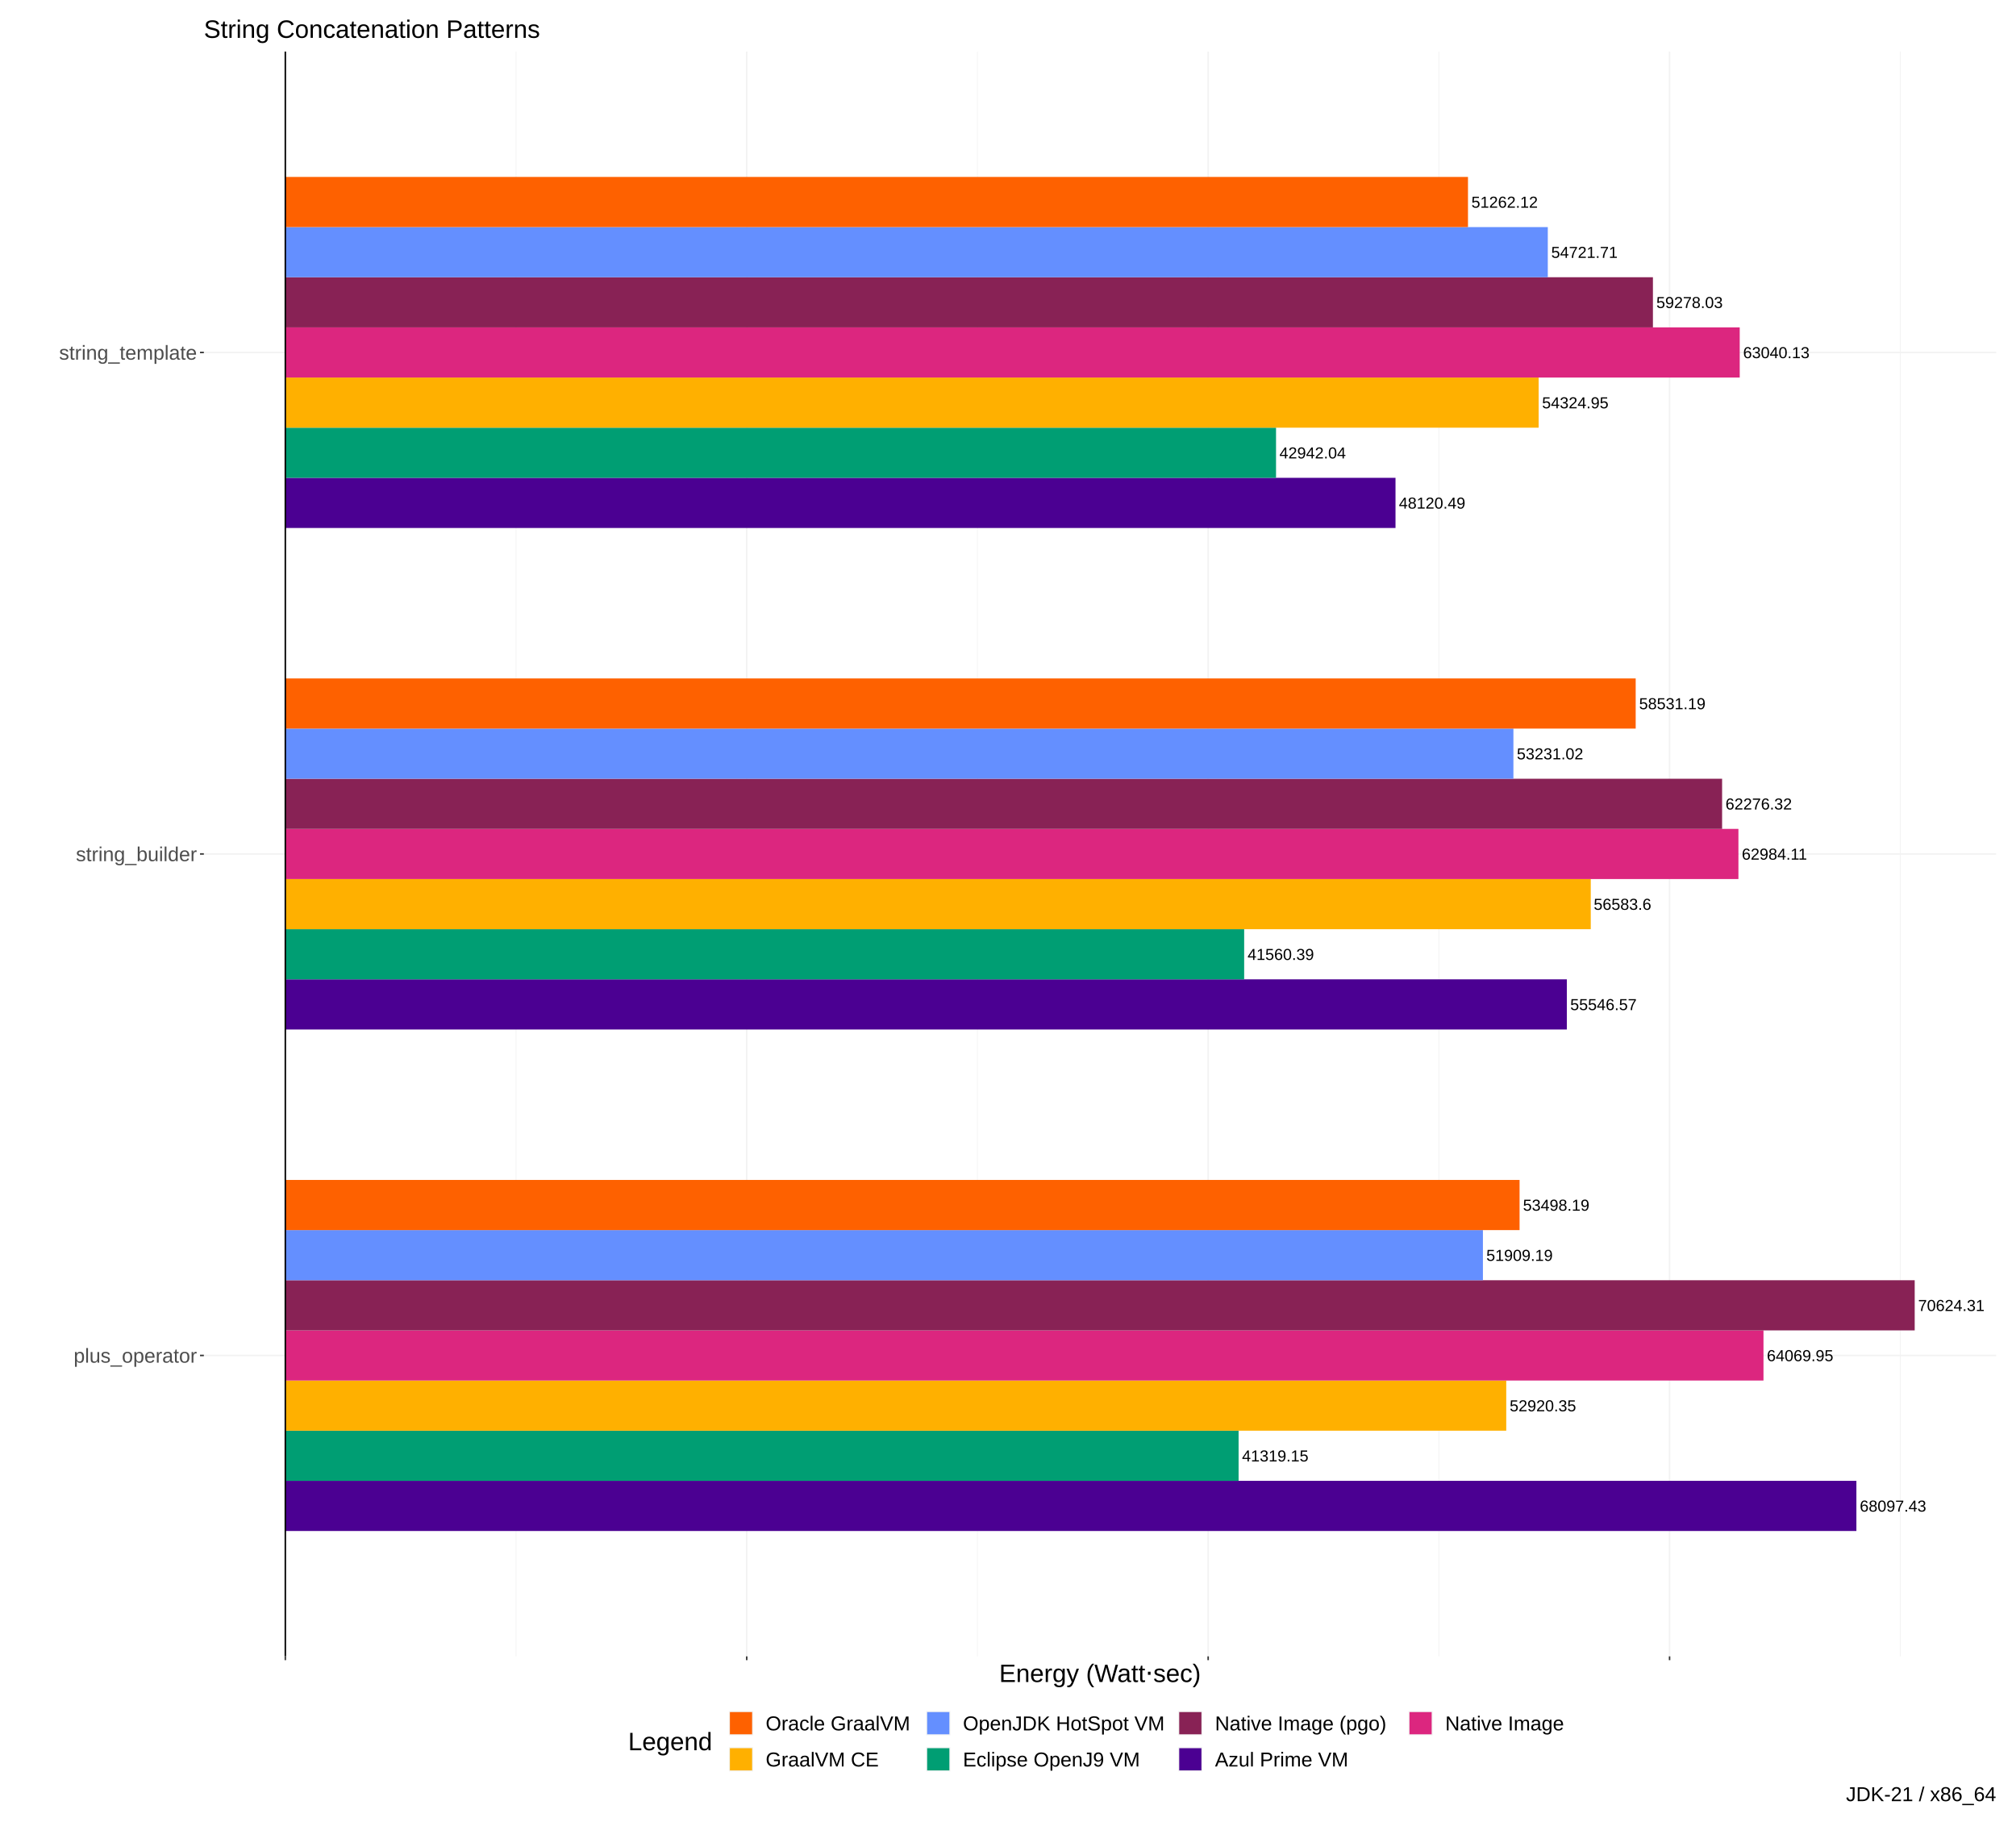
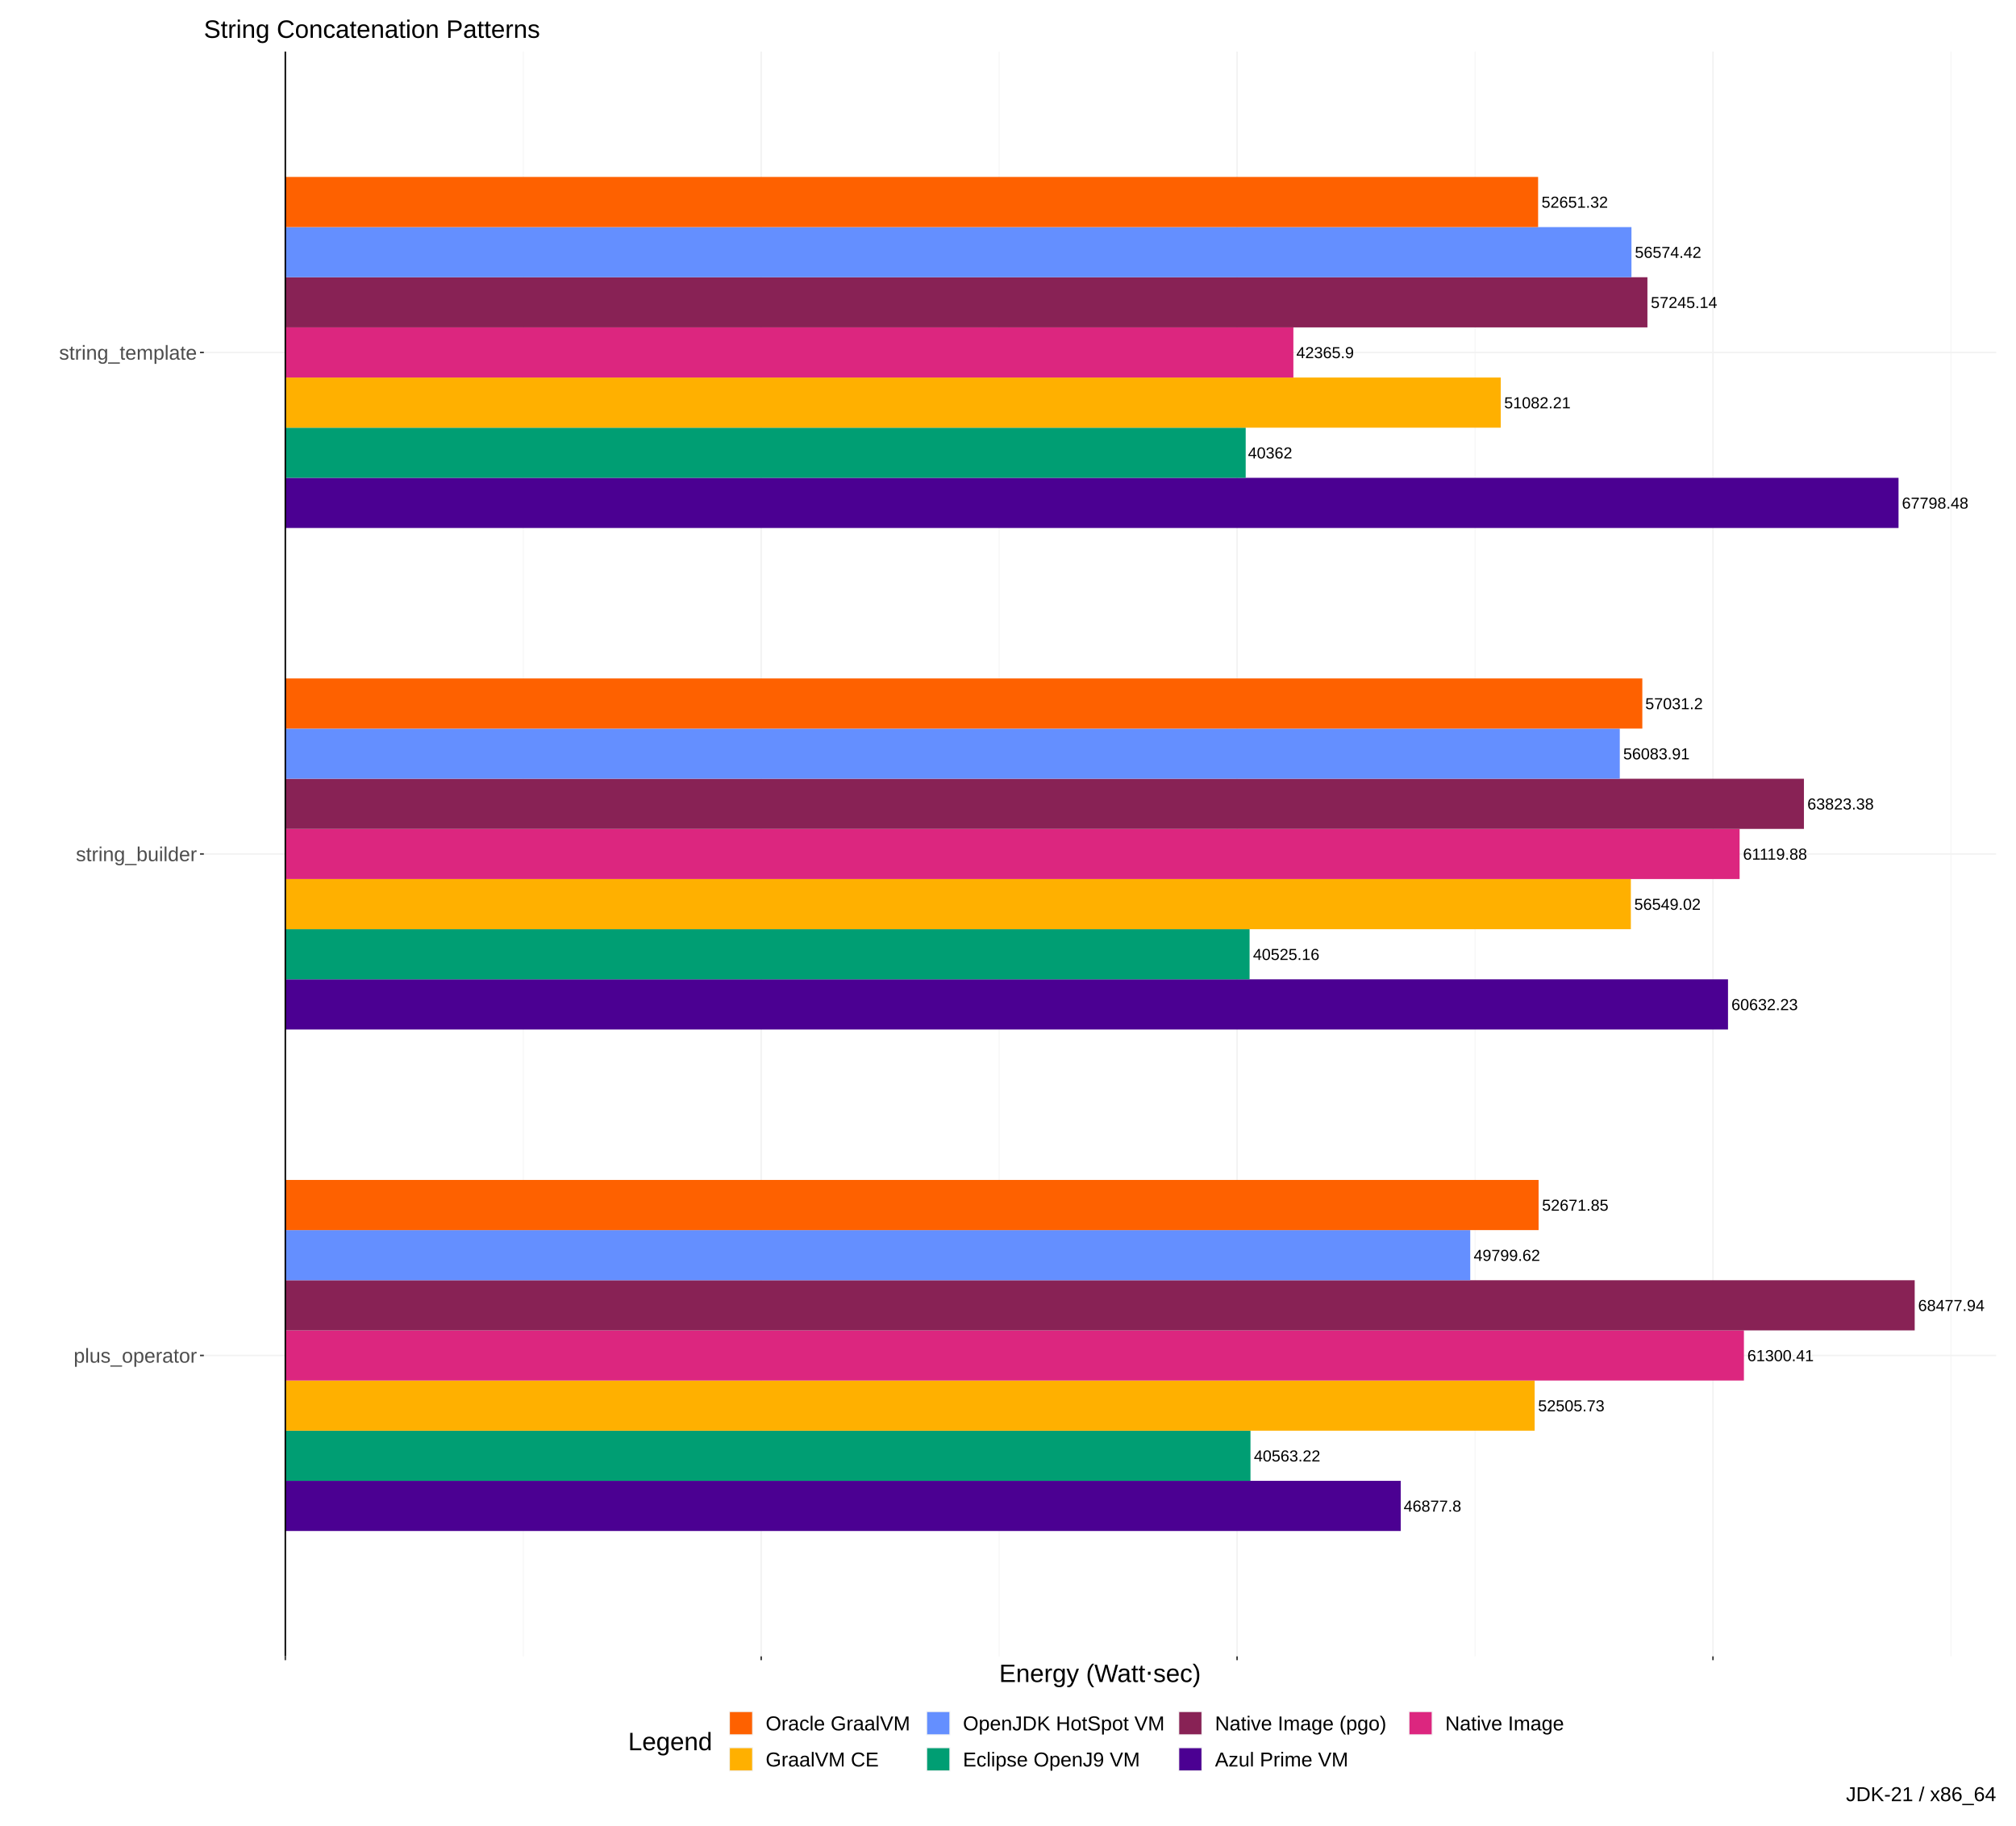
<svg xmlns="http://www.w3.org/2000/svg" class="svglite" width="1440.00pt" height="1303.94pt" viewBox="0 0 1440.00 1303.94">
  <defs>
    <style type="text/css">
    .svglite line, .svglite polyline, .svglite polygon, .svglite path, .svglite rect, .svglite circle {
      fill: none;
      stroke: #000000;
      stroke-linecap: round;
      stroke-linejoin: round;
      stroke-miterlimit: 10.00;
    }
    .svglite text {
      white-space: pre;
    }
  </style>
  </defs>
  <rect width="100%" height="100%" style="stroke: none; fill: #FFFFFF;" />
  <defs>
    <clipPath id="cpMC4wMHwxNDQwLjAwfDAuMDB8MTMwMy45NA==">
      <rect x="0.00" y="0.00" width="1440.00" height="1303.94" />
    </clipPath>
  </defs>
  <g clip-path="url(#cpMC4wMHwxNDQwLjAwfDAuMDB8MTMwMy45NA==)">
    <rect x="0.00" y="0.00" width="1440.00" height="1303.94" style="stroke-width: 1.07; stroke: #FFFFFF; fill: #FFFFFF;" />
    <rect x="145.61" y="36.82" width="1280.22" height="1146.09" style="stroke-width: 1.07; stroke: none;" />
-     <polyline points="368.59,1182.91 368.59,36.82 " style="stroke-width: 0.53; stroke: #F2F2F2; stroke-linecap: butt;" />
-     <polyline points="698.18,1182.91 698.18,36.82 " style="stroke-width: 0.53; stroke: #F2F2F2; stroke-linecap: butt;" />
-     <polyline points="1027.76,1182.91 1027.76,36.82 " style="stroke-width: 0.53; stroke: #F2F2F2; stroke-linecap: butt;" />
-     <polyline points="1357.35,1182.91 1357.35,36.82 " style="stroke-width: 0.53; stroke: #F2F2F2; stroke-linecap: butt;" />
+     <polyline points="373.76,1182.91 373.76,36.82 " style="stroke-width: 0.53; stroke: #F2F2F2; stroke-linecap: butt;" />
+     <polyline points="713.67,1182.91 713.67,36.82 " style="stroke-width: 0.53; stroke: #F2F2F2; stroke-linecap: butt;" />
+     <polyline points="1053.59,1182.91 1053.59,36.82 " style="stroke-width: 0.53; stroke: #F2F2F2; stroke-linecap: butt;" />
+     <polyline points="1393.50,1182.91 1393.50,36.82 " style="stroke-width: 0.53; stroke: #F2F2F2; stroke-linecap: butt;" />
    <polyline points="145.61,968.02 1425.83,968.02 " style="stroke-width: 1.07; stroke: #F2F2F2; stroke-linecap: butt;" />
    <polyline points="145.61,609.87 1425.83,609.87 " style="stroke-width: 1.07; stroke: #F2F2F2; stroke-linecap: butt;" />
    <polyline points="145.61,251.72 1425.83,251.72 " style="stroke-width: 1.07; stroke: #F2F2F2; stroke-linecap: butt;" />
    <polyline points="203.80,1182.91 203.80,36.82 " style="stroke-width: 1.07; stroke: #F2F2F2; stroke-linecap: butt;" />
-     <polyline points="533.38,1182.91 533.38,36.82 " style="stroke-width: 1.07; stroke: #F2F2F2; stroke-linecap: butt;" />
-     <polyline points="862.97,1182.91 862.97,36.82 " style="stroke-width: 1.07; stroke: #F2F2F2; stroke-linecap: butt;" />
-     <polyline points="1192.55,1182.91 1192.55,36.82 " style="stroke-width: 1.07; stroke: #F2F2F2; stroke-linecap: butt;" />
-     <rect x="203.80" y="341.25" width="792.99" height="35.82" style="stroke-width: 1.07; stroke: none; stroke-linecap: butt; stroke-linejoin: miter; fill: #4B0092;" />
-     <rect x="203.80" y="699.41" width="915.37" height="35.82" style="stroke-width: 1.07; stroke: none; stroke-linecap: butt; stroke-linejoin: miter; fill: #4B0092;" />
-     <rect x="203.80" y="1057.56" width="1122.20" height="35.82" style="stroke-width: 1.07; stroke: none; stroke-linecap: butt; stroke-linejoin: miter; fill: #4B0092;" />
-     <rect x="203.80" y="305.44" width="707.65" height="35.82" style="stroke-width: 1.07; stroke: none; stroke-linecap: butt; stroke-linejoin: miter; fill: #009E73;" />
-     <rect x="203.80" y="1021.74" width="680.91" height="35.82" style="stroke-width: 1.07; stroke: none; stroke-linecap: butt; stroke-linejoin: miter; fill: #009E73;" />
-     <rect x="203.80" y="663.59" width="684.89" height="35.82" style="stroke-width: 1.07; stroke: none; stroke-linecap: butt; stroke-linejoin: miter; fill: #009E73;" />
-     <rect x="203.80" y="985.93" width="872.09" height="35.82" style="stroke-width: 1.07; stroke: none; stroke-linecap: butt; stroke-linejoin: miter; fill: #FFB000;" />
-     <rect x="203.80" y="627.78" width="932.46" height="35.82" style="stroke-width: 1.07; stroke: none; stroke-linecap: butt; stroke-linejoin: miter; fill: #FFB000;" />
-     <rect x="203.80" y="269.62" width="895.24" height="35.82" style="stroke-width: 1.07; stroke: none; stroke-linecap: butt; stroke-linejoin: miter; fill: #FFB000;" />
-     <rect x="203.80" y="950.11" width="1055.83" height="35.82" style="stroke-width: 1.07; stroke: none; stroke-linecap: butt; stroke-linejoin: miter; fill: #DC267F;" />
-     <rect x="203.80" y="233.81" width="1038.86" height="35.82" style="stroke-width: 1.07; stroke: none; stroke-linecap: butt; stroke-linejoin: miter; fill: #DC267F;" />
-     <rect x="203.80" y="591.96" width="1037.93" height="35.82" style="stroke-width: 1.07; stroke: none; stroke-linecap: butt; stroke-linejoin: miter; fill: #DC267F;" />
+     <polyline points="543.71,1182.91 543.71,36.82 " style="stroke-width: 1.07; stroke: #F2F2F2; stroke-linecap: butt;" />
+     <polyline points="883.63,1182.91 883.63,36.82 " style="stroke-width: 1.07; stroke: #F2F2F2; stroke-linecap: butt;" />
+     <polyline points="1223.55,1182.91 1223.55,36.82 " style="stroke-width: 1.07; stroke: #F2F2F2; stroke-linecap: butt;" />
+     <rect x="203.80" y="341.25" width="1152.29" height="35.82" style="stroke-width: 1.07; stroke: none; stroke-linecap: butt; stroke-linejoin: miter; fill: #4B0092;" />
+     <rect x="203.80" y="699.41" width="1030.49" height="35.82" style="stroke-width: 1.07; stroke: none; stroke-linecap: butt; stroke-linejoin: miter; fill: #4B0092;" />
+     <rect x="203.80" y="1057.56" width="796.73" height="35.82" style="stroke-width: 1.07; stroke: none; stroke-linecap: butt; stroke-linejoin: miter; fill: #4B0092;" />
+     <rect x="203.80" y="305.44" width="685.98" height="35.82" style="stroke-width: 1.07; stroke: none; stroke-linecap: butt; stroke-linejoin: miter; fill: #009E73;" />
+     <rect x="203.80" y="1021.74" width="689.40" height="35.82" style="stroke-width: 1.07; stroke: none; stroke-linecap: butt; stroke-linejoin: miter; fill: #009E73;" />
+     <rect x="203.80" y="663.59" width="688.76" height="35.82" style="stroke-width: 1.07; stroke: none; stroke-linecap: butt; stroke-linejoin: miter; fill: #009E73;" />
+     <rect x="203.80" y="985.93" width="892.38" height="35.82" style="stroke-width: 1.07; stroke: none; stroke-linecap: butt; stroke-linejoin: miter; fill: #FFB000;" />
+     <rect x="203.80" y="627.78" width="961.10" height="35.82" style="stroke-width: 1.07; stroke: none; stroke-linecap: butt; stroke-linejoin: miter; fill: #FFB000;" />
+     <rect x="203.80" y="269.62" width="868.18" height="35.82" style="stroke-width: 1.07; stroke: none; stroke-linecap: butt; stroke-linejoin: miter; fill: #FFB000;" />
+     <rect x="203.80" y="950.11" width="1041.85" height="35.82" style="stroke-width: 1.07; stroke: none; stroke-linecap: butt; stroke-linejoin: miter; fill: #DC267F;" />
+     <rect x="203.80" y="233.81" width="720.04" height="35.82" style="stroke-width: 1.07; stroke: none; stroke-linecap: butt; stroke-linejoin: miter; fill: #DC267F;" />
+     <rect x="203.80" y="591.96" width="1038.78" height="35.82" style="stroke-width: 1.07; stroke: none; stroke-linecap: butt; stroke-linejoin: miter; fill: #DC267F;" />
    <rect x="203.80" y="914.30" width="1163.84" height="35.82" style="stroke-width: 1.07; stroke: none; stroke-linecap: butt; stroke-linejoin: miter; fill: #882255;" />
-     <rect x="203.80" y="197.99" width="976.86" height="35.82" style="stroke-width: 1.07; stroke: none; stroke-linecap: butt; stroke-linejoin: miter; fill: #882255;" />
-     <rect x="203.80" y="556.15" width="1026.27" height="35.82" style="stroke-width: 1.07; stroke: none; stroke-linecap: butt; stroke-linejoin: miter; fill: #882255;" />
-     <rect x="203.80" y="878.48" width="855.43" height="35.82" style="stroke-width: 1.07; stroke: none; stroke-linecap: butt; stroke-linejoin: miter; fill: #648FFF;" />
-     <rect x="203.80" y="162.18" width="901.77" height="35.82" style="stroke-width: 1.07; stroke: none; stroke-linecap: butt; stroke-linejoin: miter; fill: #648FFF;" />
-     <rect x="203.80" y="520.33" width="877.21" height="35.82" style="stroke-width: 1.07; stroke: none; stroke-linecap: butt; stroke-linejoin: miter; fill: #648FFF;" />
-     <rect x="203.80" y="842.67" width="881.61" height="35.82" style="stroke-width: 1.07; stroke: none; stroke-linecap: butt; stroke-linejoin: miter; fill: #FE6100;" />
-     <rect x="203.80" y="126.36" width="844.76" height="35.82" style="stroke-width: 1.07; stroke: none; stroke-linecap: butt; stroke-linejoin: miter; fill: #FE6100;" />
-     <rect x="203.80" y="484.52" width="964.55" height="35.82" style="stroke-width: 1.07; stroke: none; stroke-linecap: butt; stroke-linejoin: miter; fill: #FE6100;" />
-     <text x="999.22" y="363.23" style="font-size: 11.38px; font-family: &quot;Liberation Sans&quot;;" textLength="48.61px" lengthAdjust="spacingAndGlyphs">48120.49</text>
-     <text x="1121.59" y="721.38" style="font-size: 11.38px; font-family: &quot;Liberation Sans&quot;;" textLength="48.61px" lengthAdjust="spacingAndGlyphs">55546.57</text>
-     <text x="1328.42" y="1079.53" style="font-size: 11.38px; font-family: &quot;Liberation Sans&quot;;" textLength="48.61px" lengthAdjust="spacingAndGlyphs">68097.43</text>
-     <text x="913.88" y="327.41" style="font-size: 11.38px; font-family: &quot;Liberation Sans&quot;;" textLength="48.61px" lengthAdjust="spacingAndGlyphs">42942.04</text>
-     <text x="887.14" y="1043.72" style="font-size: 11.38px; font-family: &quot;Liberation Sans&quot;;" textLength="48.61px" lengthAdjust="spacingAndGlyphs">41319.15</text>
-     <text x="891.11" y="685.56" style="font-size: 11.38px; font-family: &quot;Liberation Sans&quot;;" textLength="48.61px" lengthAdjust="spacingAndGlyphs">41560.39</text>
-     <text x="1078.32" y="1007.90" style="font-size: 11.38px; font-family: &quot;Liberation Sans&quot;;" textLength="48.61px" lengthAdjust="spacingAndGlyphs">52920.35</text>
-     <text x="1138.36" y="649.75" style="font-size: 11.38px; font-family: &quot;Liberation Sans&quot;;" textLength="42.10px" lengthAdjust="spacingAndGlyphs">56583.6</text>
-     <text x="1101.46" y="291.60" style="font-size: 11.38px; font-family: &quot;Liberation Sans&quot;;" textLength="48.61px" lengthAdjust="spacingAndGlyphs">54324.95</text>
-     <text x="1262.05" y="972.09" style="font-size: 11.38px; font-family: &quot;Liberation Sans&quot;;" textLength="48.61px" lengthAdjust="spacingAndGlyphs">64069.95</text>
-     <text x="1245.08" y="255.78" style="font-size: 11.38px; font-family: &quot;Liberation Sans&quot;;" textLength="48.61px" lengthAdjust="spacingAndGlyphs">63040.13</text>
-     <text x="1244.16" y="613.93" style="font-size: 11.38px; font-family: &quot;Liberation Sans&quot;;" textLength="48.61px" lengthAdjust="spacingAndGlyphs">62984.11</text>
-     <text x="1370.07" y="936.27" style="font-size: 11.38px; font-family: &quot;Liberation Sans&quot;;" textLength="48.61px" lengthAdjust="spacingAndGlyphs">70624.31</text>
-     <text x="1183.09" y="219.97" style="font-size: 11.38px; font-family: &quot;Liberation Sans&quot;;" textLength="48.61px" lengthAdjust="spacingAndGlyphs">59278.03</text>
-     <text x="1232.50" y="578.12" style="font-size: 11.38px; font-family: &quot;Liberation Sans&quot;;" textLength="48.61px" lengthAdjust="spacingAndGlyphs">62276.32</text>
-     <text x="1061.65" y="900.46" style="font-size: 11.38px; font-family: &quot;Liberation Sans&quot;;" textLength="48.61px" lengthAdjust="spacingAndGlyphs">51909.19</text>
-     <text x="1108.00" y="184.15" style="font-size: 11.38px; font-family: &quot;Liberation Sans&quot;;" textLength="48.61px" lengthAdjust="spacingAndGlyphs">54721.71</text>
-     <text x="1083.44" y="542.30" style="font-size: 11.38px; font-family: &quot;Liberation Sans&quot;;" textLength="48.61px" lengthAdjust="spacingAndGlyphs">53231.02</text>
-     <text x="1087.84" y="864.64" style="font-size: 11.38px; font-family: &quot;Liberation Sans&quot;;" textLength="48.61px" lengthAdjust="spacingAndGlyphs">53498.19</text>
-     <text x="1050.99" y="148.33" style="font-size: 11.38px; font-family: &quot;Liberation Sans&quot;;" textLength="48.61px" lengthAdjust="spacingAndGlyphs">51262.12</text>
-     <text x="1170.78" y="506.49" style="font-size: 11.38px; font-family: &quot;Liberation Sans&quot;;" textLength="48.61px" lengthAdjust="spacingAndGlyphs">58531.19</text>
+     <rect x="203.80" y="197.99" width="972.93" height="35.82" style="stroke-width: 1.07; stroke: none; stroke-linecap: butt; stroke-linejoin: miter; fill: #882255;" />
+     <rect x="203.80" y="556.15" width="1084.73" height="35.82" style="stroke-width: 1.07; stroke: none; stroke-linecap: butt; stroke-linejoin: miter; fill: #882255;" />
+     <rect x="203.80" y="878.48" width="846.38" height="35.82" style="stroke-width: 1.07; stroke: none; stroke-linecap: butt; stroke-linejoin: miter; fill: #648FFF;" />
+     <rect x="203.80" y="162.18" width="961.53" height="35.82" style="stroke-width: 1.07; stroke: none; stroke-linecap: butt; stroke-linejoin: miter; fill: #648FFF;" />
+     <rect x="203.80" y="520.33" width="953.19" height="35.82" style="stroke-width: 1.07; stroke: none; stroke-linecap: butt; stroke-linejoin: miter; fill: #648FFF;" />
+     <rect x="203.80" y="842.67" width="895.20" height="35.82" style="stroke-width: 1.07; stroke: none; stroke-linecap: butt; stroke-linejoin: miter; fill: #FE6100;" />
+     <rect x="203.80" y="126.36" width="894.85" height="35.82" style="stroke-width: 1.07; stroke: none; stroke-linecap: butt; stroke-linejoin: miter; fill: #FE6100;" />
+     <rect x="203.80" y="484.52" width="969.29" height="35.82" style="stroke-width: 1.07; stroke: none; stroke-linecap: butt; stroke-linejoin: miter; fill: #FE6100;" />
+     <text x="1358.52" y="363.23" style="font-size: 11.38px; font-family: &quot;Liberation Sans&quot;;" textLength="48.61px" lengthAdjust="spacingAndGlyphs">67798.48</text>
+     <text x="1236.72" y="721.38" style="font-size: 11.38px; font-family: &quot;Liberation Sans&quot;;" textLength="48.61px" lengthAdjust="spacingAndGlyphs">60632.23</text>
+     <text x="1002.63" y="1079.53" style="font-size: 11.38px; font-family: &quot;Liberation Sans&quot;;" textLength="42.10px" lengthAdjust="spacingAndGlyphs">46877.8</text>
+     <text x="891.41" y="327.41" style="font-size: 11.38px; font-family: &quot;Liberation Sans&quot;;" textLength="32.54px" lengthAdjust="spacingAndGlyphs">40362</text>
+     <text x="895.63" y="1043.72" style="font-size: 11.38px; font-family: &quot;Liberation Sans&quot;;" textLength="48.61px" lengthAdjust="spacingAndGlyphs">40563.22</text>
+     <text x="894.99" y="685.56" style="font-size: 11.38px; font-family: &quot;Liberation Sans&quot;;" textLength="48.61px" lengthAdjust="spacingAndGlyphs">40525.16</text>
+     <text x="1098.60" y="1007.90" style="font-size: 11.38px; font-family: &quot;Liberation Sans&quot;;" textLength="48.61px" lengthAdjust="spacingAndGlyphs">52505.73</text>
+     <text x="1167.32" y="649.75" style="font-size: 11.38px; font-family: &quot;Liberation Sans&quot;;" textLength="48.61px" lengthAdjust="spacingAndGlyphs">56549.02</text>
+     <text x="1074.41" y="291.60" style="font-size: 11.38px; font-family: &quot;Liberation Sans&quot;;" textLength="48.61px" lengthAdjust="spacingAndGlyphs">51082.21</text>
+     <text x="1248.08" y="972.09" style="font-size: 11.38px; font-family: &quot;Liberation Sans&quot;;" textLength="48.61px" lengthAdjust="spacingAndGlyphs">61300.41</text>
+     <text x="925.94" y="255.78" style="font-size: 11.38px; font-family: &quot;Liberation Sans&quot;;" textLength="42.10px" lengthAdjust="spacingAndGlyphs">42365.9</text>
+     <text x="1245.01" y="613.93" style="font-size: 11.38px; font-family: &quot;Liberation Sans&quot;;" textLength="48.61px" lengthAdjust="spacingAndGlyphs">61119.88</text>
+     <text x="1370.07" y="936.27" style="font-size: 11.38px; font-family: &quot;Liberation Sans&quot;;" textLength="48.61px" lengthAdjust="spacingAndGlyphs">68477.94</text>
+     <text x="1179.15" y="219.97" style="font-size: 11.38px; font-family: &quot;Liberation Sans&quot;;" textLength="48.61px" lengthAdjust="spacingAndGlyphs">57245.14</text>
+     <text x="1290.96" y="578.12" style="font-size: 11.38px; font-family: &quot;Liberation Sans&quot;;" textLength="48.61px" lengthAdjust="spacingAndGlyphs">63823.38</text>
+     <text x="1052.61" y="900.46" style="font-size: 11.38px; font-family: &quot;Liberation Sans&quot;;" textLength="48.61px" lengthAdjust="spacingAndGlyphs">49799.62</text>
+     <text x="1167.76" y="184.15" style="font-size: 11.38px; font-family: &quot;Liberation Sans&quot;;" textLength="48.61px" lengthAdjust="spacingAndGlyphs">56574.42</text>
+     <text x="1159.42" y="542.30" style="font-size: 11.38px; font-family: &quot;Liberation Sans&quot;;" textLength="48.61px" lengthAdjust="spacingAndGlyphs">56083.91</text>
+     <text x="1101.43" y="864.64" style="font-size: 11.38px; font-family: &quot;Liberation Sans&quot;;" textLength="48.61px" lengthAdjust="spacingAndGlyphs">52671.85</text>
+     <text x="1101.08" y="148.33" style="font-size: 11.38px; font-family: &quot;Liberation Sans&quot;;" textLength="48.61px" lengthAdjust="spacingAndGlyphs">52651.32</text>
+     <text x="1175.19" y="506.49" style="font-size: 11.38px; font-family: &quot;Liberation Sans&quot;;" textLength="42.10px" lengthAdjust="spacingAndGlyphs">57031.2</text>
    <line x1="203.80" y1="1182.91" x2="203.80" y2="36.82" style="stroke-width: 1.07; stroke-linecap: butt;" />
    <text x="140.67" y="973.16" text-anchor="end" style="font-size: 14.40px;fill: #4D4D4D; font-family: &quot;Liberation Sans&quot;;" textLength="94.26px" lengthAdjust="spacingAndGlyphs">plus_operator</text>
    <text x="140.67" y="615.01" text-anchor="end" style="font-size: 14.40px;fill: #4D4D4D; font-family: &quot;Liberation Sans&quot;;" textLength="93.95px" lengthAdjust="spacingAndGlyphs">string_builder</text>
    <text x="140.67" y="256.86" text-anchor="end" style="font-size: 14.40px;fill: #4D4D4D; font-family: &quot;Liberation Sans&quot;;" textLength="106.59px" lengthAdjust="spacingAndGlyphs">string_template</text>
    <polyline points="142.87,968.02 145.61,968.02 " style="stroke-width: 1.07; stroke: #333333; stroke-linecap: butt;" />
    <polyline points="142.87,609.87 145.61,609.87 " style="stroke-width: 1.07; stroke: #333333; stroke-linecap: butt;" />
    <polyline points="142.87,251.72 145.61,251.72 " style="stroke-width: 1.07; stroke: #333333; stroke-linecap: butt;" />
    <polyline points="203.80,1185.65 203.80,1182.91 " style="stroke-width: 1.07; stroke: #333333; stroke-linecap: butt;" />
-     <polyline points="533.38,1185.65 533.38,1182.91 " style="stroke-width: 1.07; stroke: #333333; stroke-linecap: butt;" />
-     <polyline points="862.97,1185.65 862.97,1182.91 " style="stroke-width: 1.07; stroke: #333333; stroke-linecap: butt;" />
-     <polyline points="1192.55,1185.65 1192.55,1182.91 " style="stroke-width: 1.07; stroke: #333333; stroke-linecap: butt;" />
+     <polyline points="543.71,1185.65 543.71,1182.91 " style="stroke-width: 1.07; stroke: #333333; stroke-linecap: butt;" />
+     <polyline points="883.63,1185.65 883.63,1182.91 " style="stroke-width: 1.07; stroke: #333333; stroke-linecap: butt;" />
+     <polyline points="1223.55,1185.65 1223.55,1182.91 " style="stroke-width: 1.07; stroke: #333333; stroke-linecap: butt;" />
    <text x="785.72" y="1201.24" text-anchor="middle" style="font-size: 18.00px; font-family: &quot;Liberation Sans&quot;;" textLength="152.52px" lengthAdjust="spacingAndGlyphs">Energy (Watt⋅sec)</text>
    <rect x="443.20" y="1216.52" width="685.04" height="54.02" style="stroke-width: 1.07; stroke: none; fill: #FFFFFF;" />
    <text x="448.67" y="1249.96" style="font-size: 18.00px; font-family: &quot;Liberation Sans&quot;;" textLength="63.01px" lengthAdjust="spacingAndGlyphs">Legend</text>
    <rect x="520.65" y="1222.00" width="17.28" height="17.28" style="stroke-width: 1.07; stroke: none; fill: #F2F2F2;" />
    <rect x="521.36" y="1222.71" width="15.86" height="15.86" style="stroke-width: 1.07; stroke: none; stroke-linecap: butt; stroke-linejoin: miter; fill: #FE6100;" />
    <rect x="661.55" y="1222.00" width="17.28" height="17.28" style="stroke-width: 1.07; stroke: none; fill: #F2F2F2;" />
    <rect x="662.26" y="1222.71" width="15.86" height="15.86" style="stroke-width: 1.07; stroke: none; stroke-linecap: butt; stroke-linejoin: miter; fill: #648FFF;" />
    <rect x="841.59" y="1222.00" width="17.28" height="17.28" style="stroke-width: 1.07; stroke: none; fill: #F2F2F2;" />
    <rect x="842.30" y="1222.71" width="15.86" height="15.86" style="stroke-width: 1.07; stroke: none; stroke-linecap: butt; stroke-linejoin: miter; fill: #882255;" />
    <rect x="1006.05" y="1222.00" width="17.28" height="17.28" style="stroke-width: 1.07; stroke: none; fill: #F2F2F2;" />
    <rect x="1006.76" y="1222.71" width="15.86" height="15.86" style="stroke-width: 1.07; stroke: none; stroke-linecap: butt; stroke-linejoin: miter; fill: #DC267F;" />
    <rect x="520.65" y="1247.79" width="17.28" height="17.28" style="stroke-width: 1.07; stroke: none; fill: #F2F2F2;" />
    <rect x="521.36" y="1248.50" width="15.86" height="15.86" style="stroke-width: 1.07; stroke: none; stroke-linecap: butt; stroke-linejoin: miter; fill: #FFB000;" />
    <rect x="661.55" y="1247.79" width="17.28" height="17.28" style="stroke-width: 1.07; stroke: none; fill: #F2F2F2;" />
    <rect x="662.26" y="1248.50" width="15.86" height="15.86" style="stroke-width: 1.07; stroke: none; stroke-linecap: butt; stroke-linejoin: miter; fill: #009E73;" />
    <rect x="841.59" y="1247.79" width="17.28" height="17.28" style="stroke-width: 1.07; stroke: none; fill: #F2F2F2;" />
    <rect x="842.30" y="1248.50" width="15.86" height="15.86" style="stroke-width: 1.07; stroke: none; stroke-linecap: butt; stroke-linejoin: miter; fill: #4B0092;" />
    <text x="546.89" y="1235.78" style="font-size: 14.40px; font-family: &quot;Liberation Sans&quot;;" textLength="105.69px" lengthAdjust="spacingAndGlyphs">Oracle GraalVM</text>
    <text x="687.80" y="1235.78" style="font-size: 14.40px; font-family: &quot;Liberation Sans&quot;;" textLength="144.83px" lengthAdjust="spacingAndGlyphs">OpenJDK HotSpot VM</text>
    <text x="867.84" y="1235.78" style="font-size: 14.40px; font-family: &quot;Liberation Sans&quot;;" textLength="129.25px" lengthAdjust="spacingAndGlyphs">Native Image (pgo)</text>
    <text x="1032.30" y="1235.78" style="font-size: 14.40px; font-family: &quot;Liberation Sans&quot;;" textLength="90.46px" lengthAdjust="spacingAndGlyphs">Native Image</text>
    <text x="546.89" y="1261.57" style="font-size: 14.40px; font-family: &quot;Liberation Sans&quot;;" textLength="78.80px" lengthAdjust="spacingAndGlyphs">GraalVM CE</text>
    <text x="687.80" y="1261.57" style="font-size: 14.40px; font-family: &quot;Liberation Sans&quot;;" textLength="124.62px" lengthAdjust="spacingAndGlyphs">Eclipse OpenJ9 VM</text>
    <text x="867.84" y="1261.57" style="font-size: 14.40px; font-family: &quot;Liberation Sans&quot;;" textLength="97.67px" lengthAdjust="spacingAndGlyphs">Azul Prime VM</text>
    <text x="145.61" y="27.03" style="font-size: 18.00px; font-family: &quot;Liberation Sans&quot;;" textLength="254.54px" lengthAdjust="spacingAndGlyphs">String Concatenation Patterns</text>
    <text x="1425.83" y="1286.31" text-anchor="end" style="font-size: 14.40px; font-family: &quot;Liberation Sans&quot;;" textLength="104.20px" lengthAdjust="spacingAndGlyphs">JDK-21 / x86_64</text>
  </g>
</svg>
